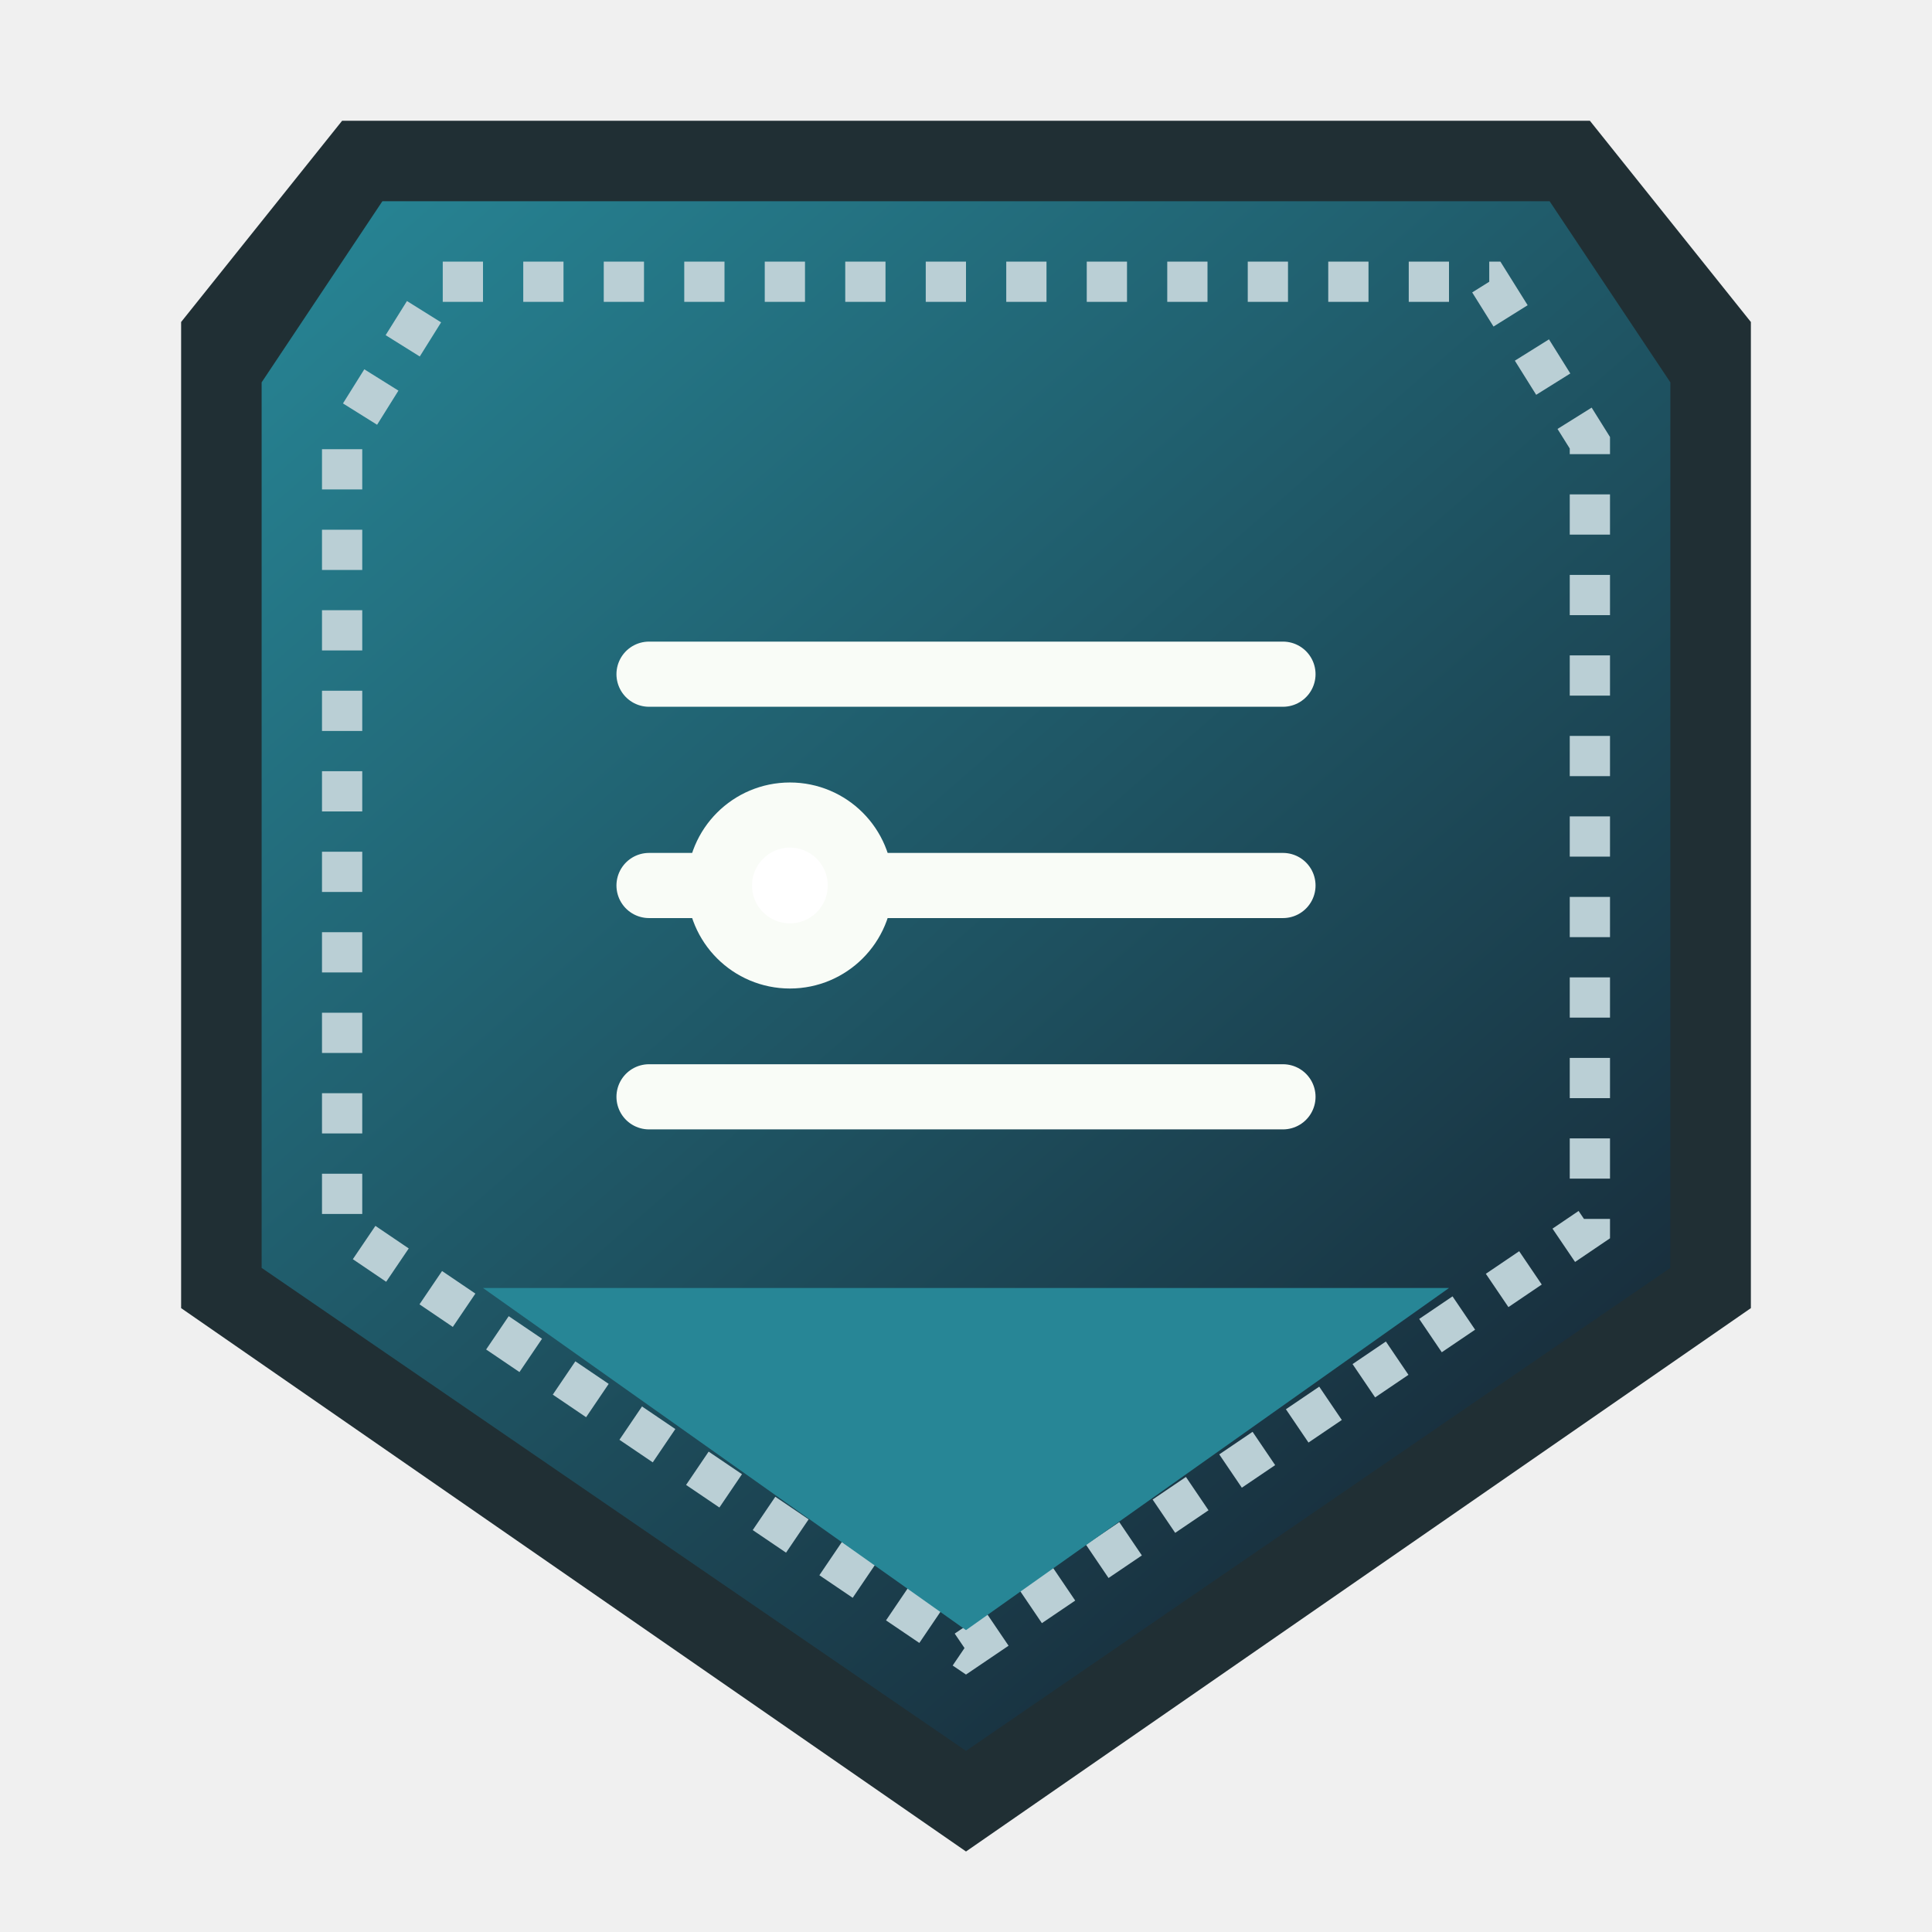
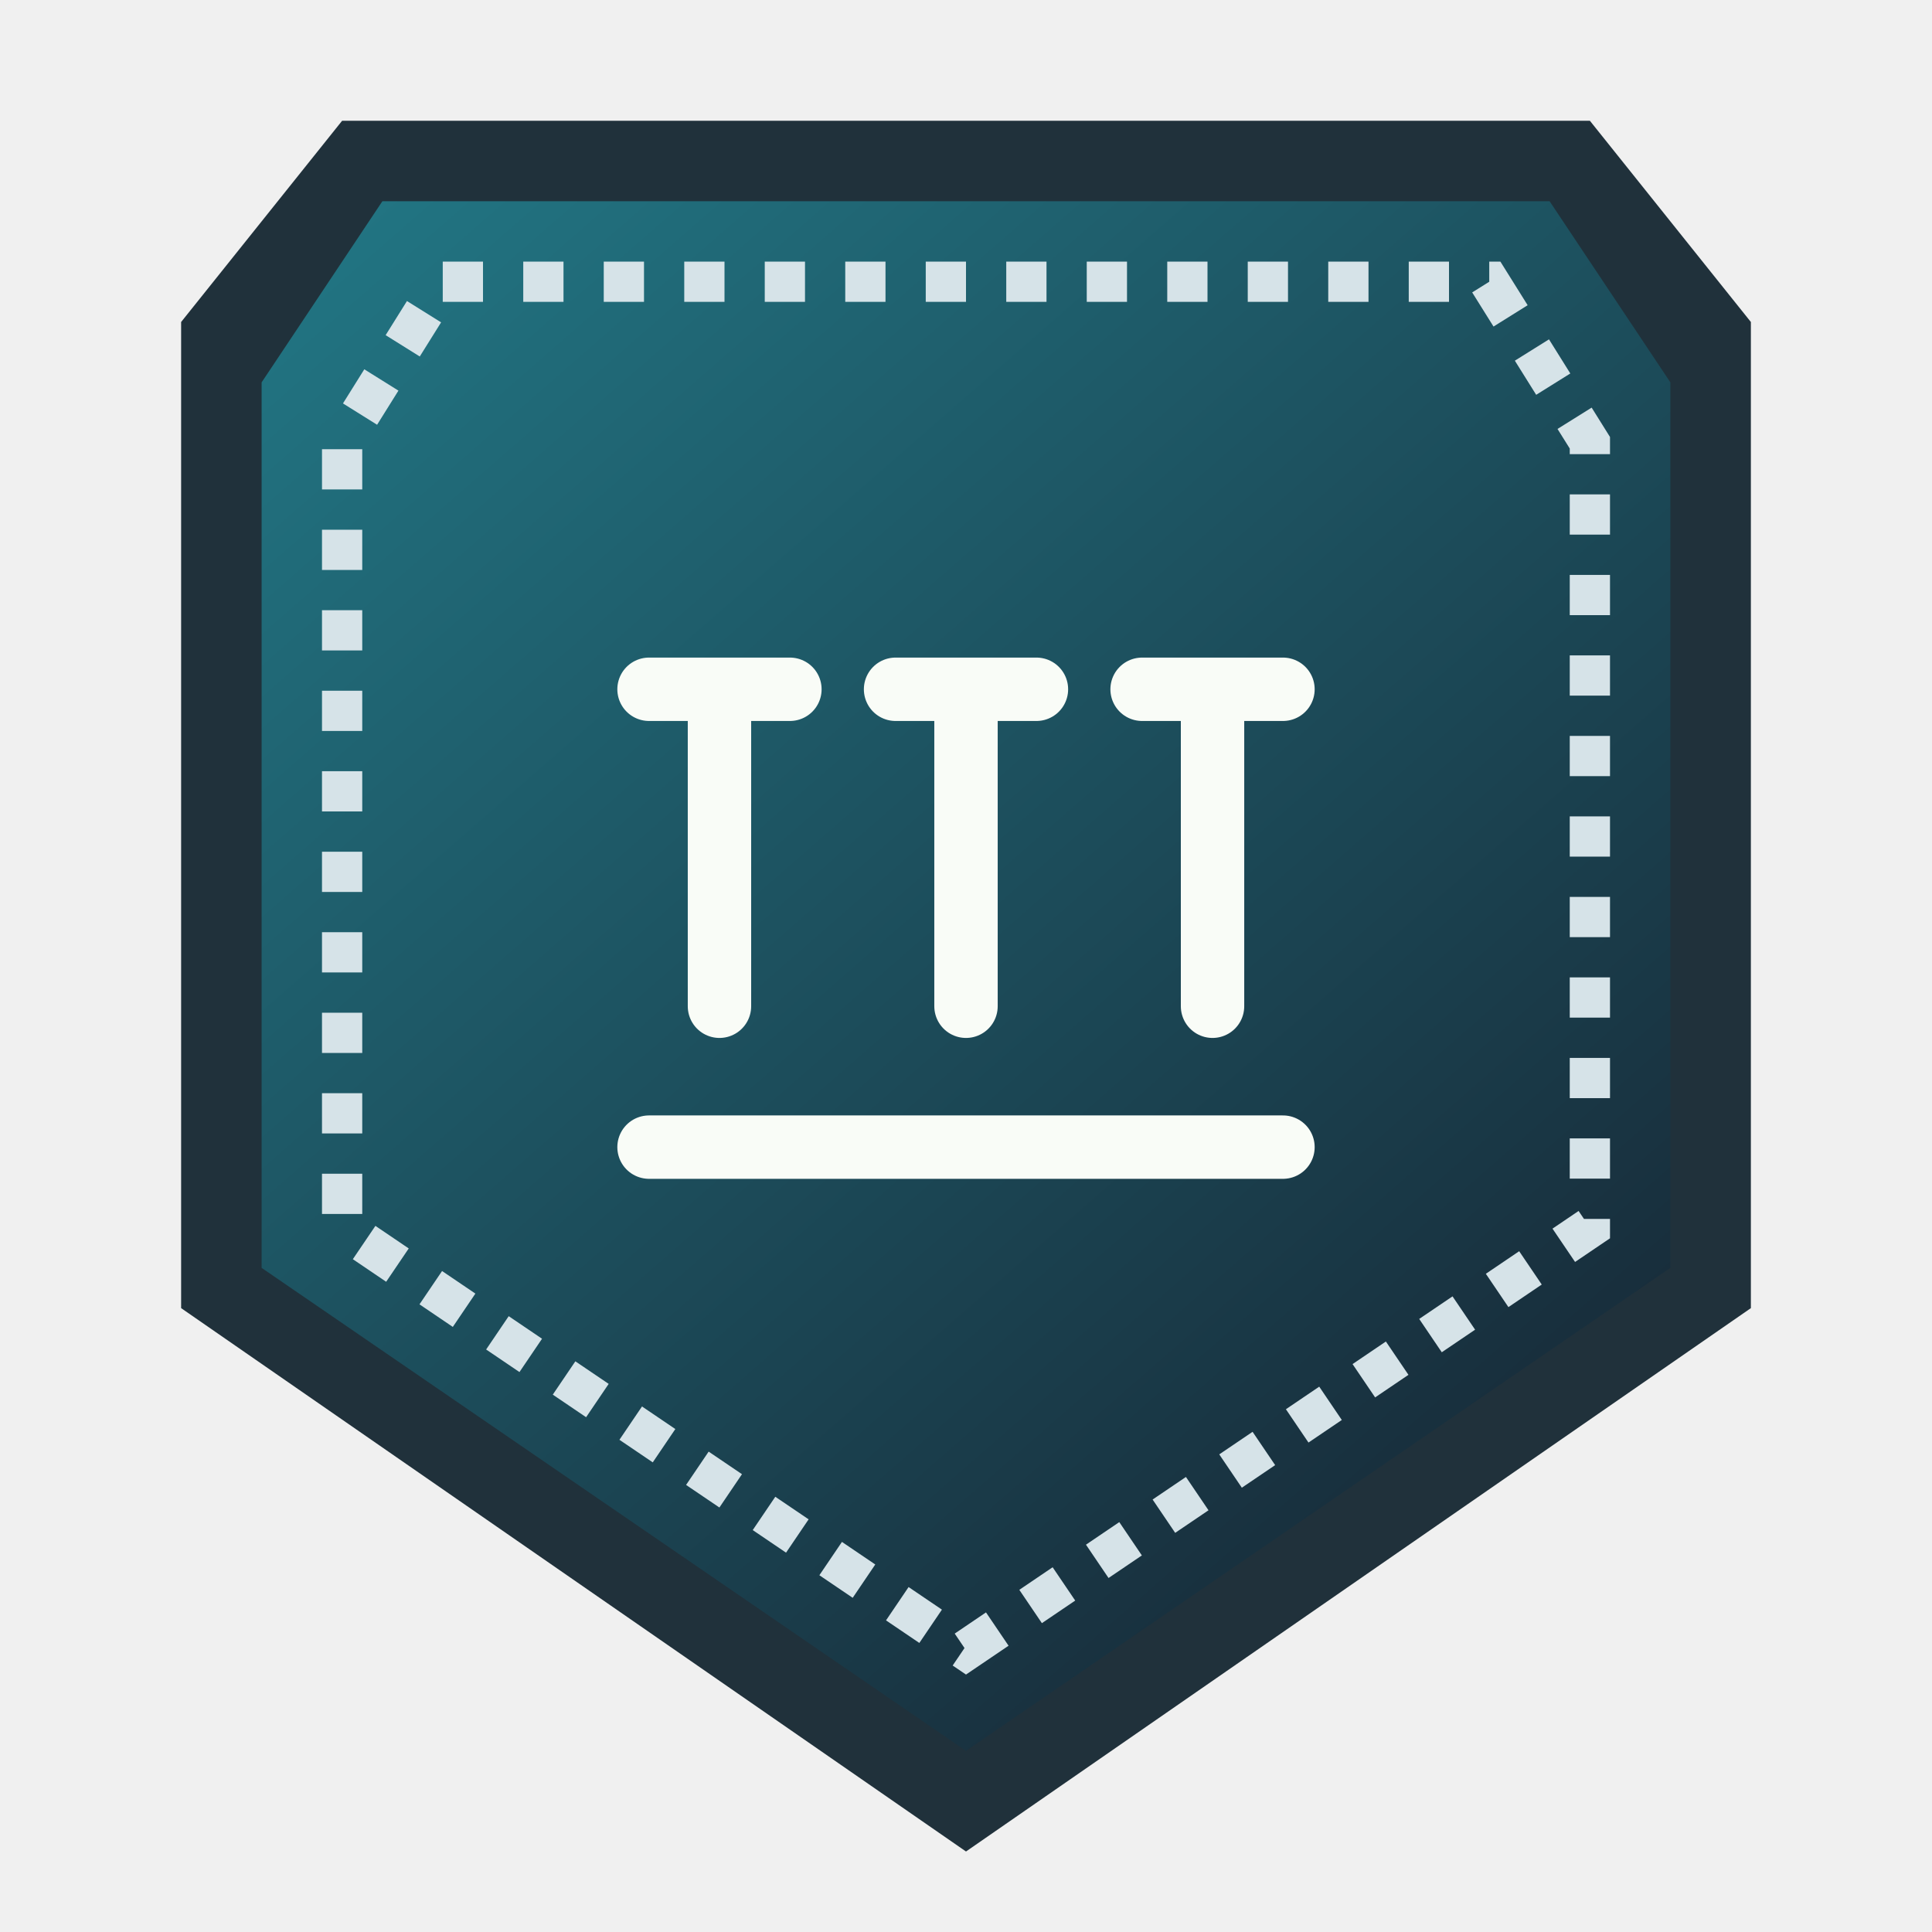
<svg xmlns="http://www.w3.org/2000/svg" viewBox="0 0 96 96">
  <defs>
-     <linearGradient id="paint" x2=".8" y2="1">
-       <stop stop-color="#278696" />
+     <linearGradient id="cloth" x2=".8" y2="1">
+       <stop stop-color="#227785" />
      <stop offset="1" stop-color="#172735" />
    </linearGradient>
-     <linearGradient id="metal" x2="1" y2="1">
-       <stop stop-color="#bacfd5" />
-       <stop offset=".5" stop-color="#56707d" />
-       <stop offset="1" stop-color="#bacfd5" />
-     </linearGradient>
  </defs>
-   <path d="M17 6h62l8 10v49L48 92 9 65V16Z" fill="#202f34" />
-   <path d="M19 10h58l6 9v44L48 87 13 63V19Z" fill="url(#paint)" />
-   <path d="M22 14h52l5 8v39L48 82 17 61V22Z" fill="none" stroke="#bacfd5" stroke-width="2" stroke-dasharray="2 2" />
-   <path d="M24 64h48l-24 17Z" fill="#278696" />
-   <g transform="translate(27 23) scale(1.75)" fill="none" stroke="#f9fcf7" stroke-width="1.85" stroke-linecap="round" stroke-linejoin="round">
-     <path d="M3 6h18M3 12h18M3 18h18" />
-     <circle cx="7" cy="12" r="2" fill="white" />
+   <path d="M17 6h62l8 10v49L48 92 9 65V16Z" fill="#20313b" />
+   <path d="M19 10h58l6 9v44L48 87 13 63V19Z" fill="url(#cloth)" />
+   <path d="M22 14h52l5 8v39L48 82 17 61V22Z" fill="none" stroke="#d6e3e8" stroke-width="2" stroke-dasharray="2 2" />
+   <g transform="translate(27 22) scale(1.75)" fill="none" stroke="#f9fcf7" stroke-width="1.8" stroke-linecap="round" stroke-linejoin="round">
+     <path d="M3 20h18M5 16V7m7 9V7m7 9V7M3 7h4m3 0h4m3 0h4" />
  </g>
</svg>
